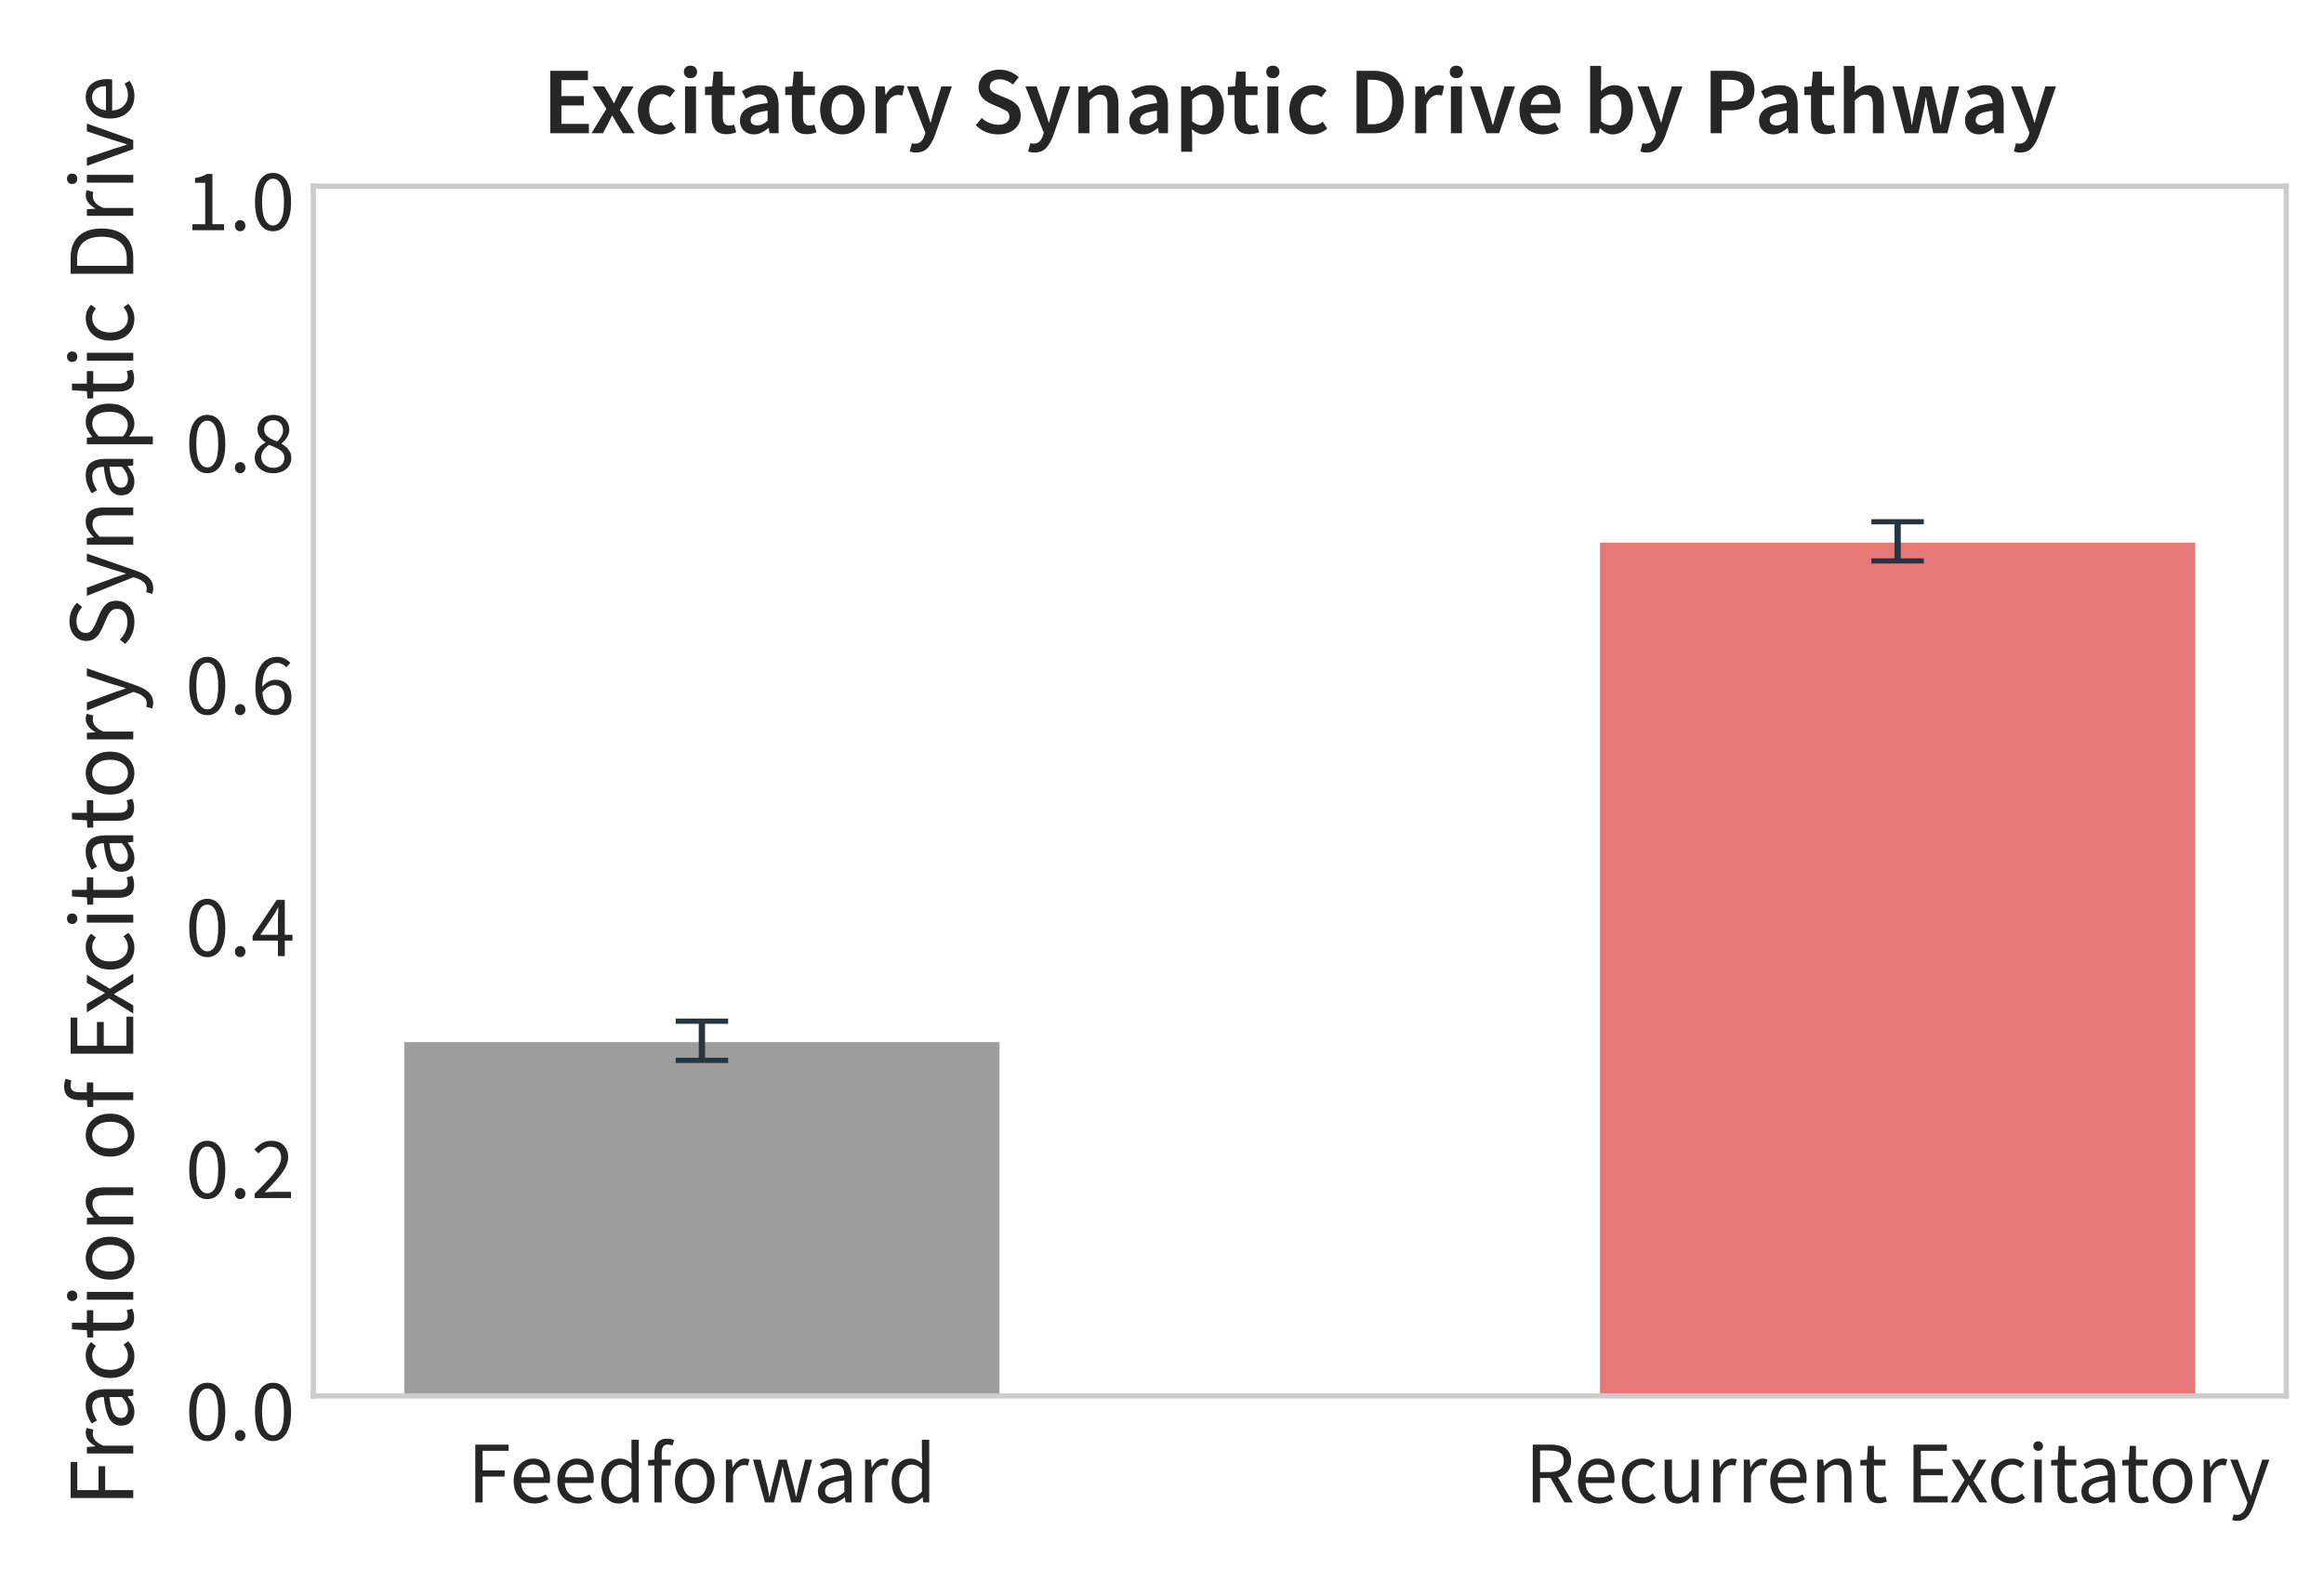
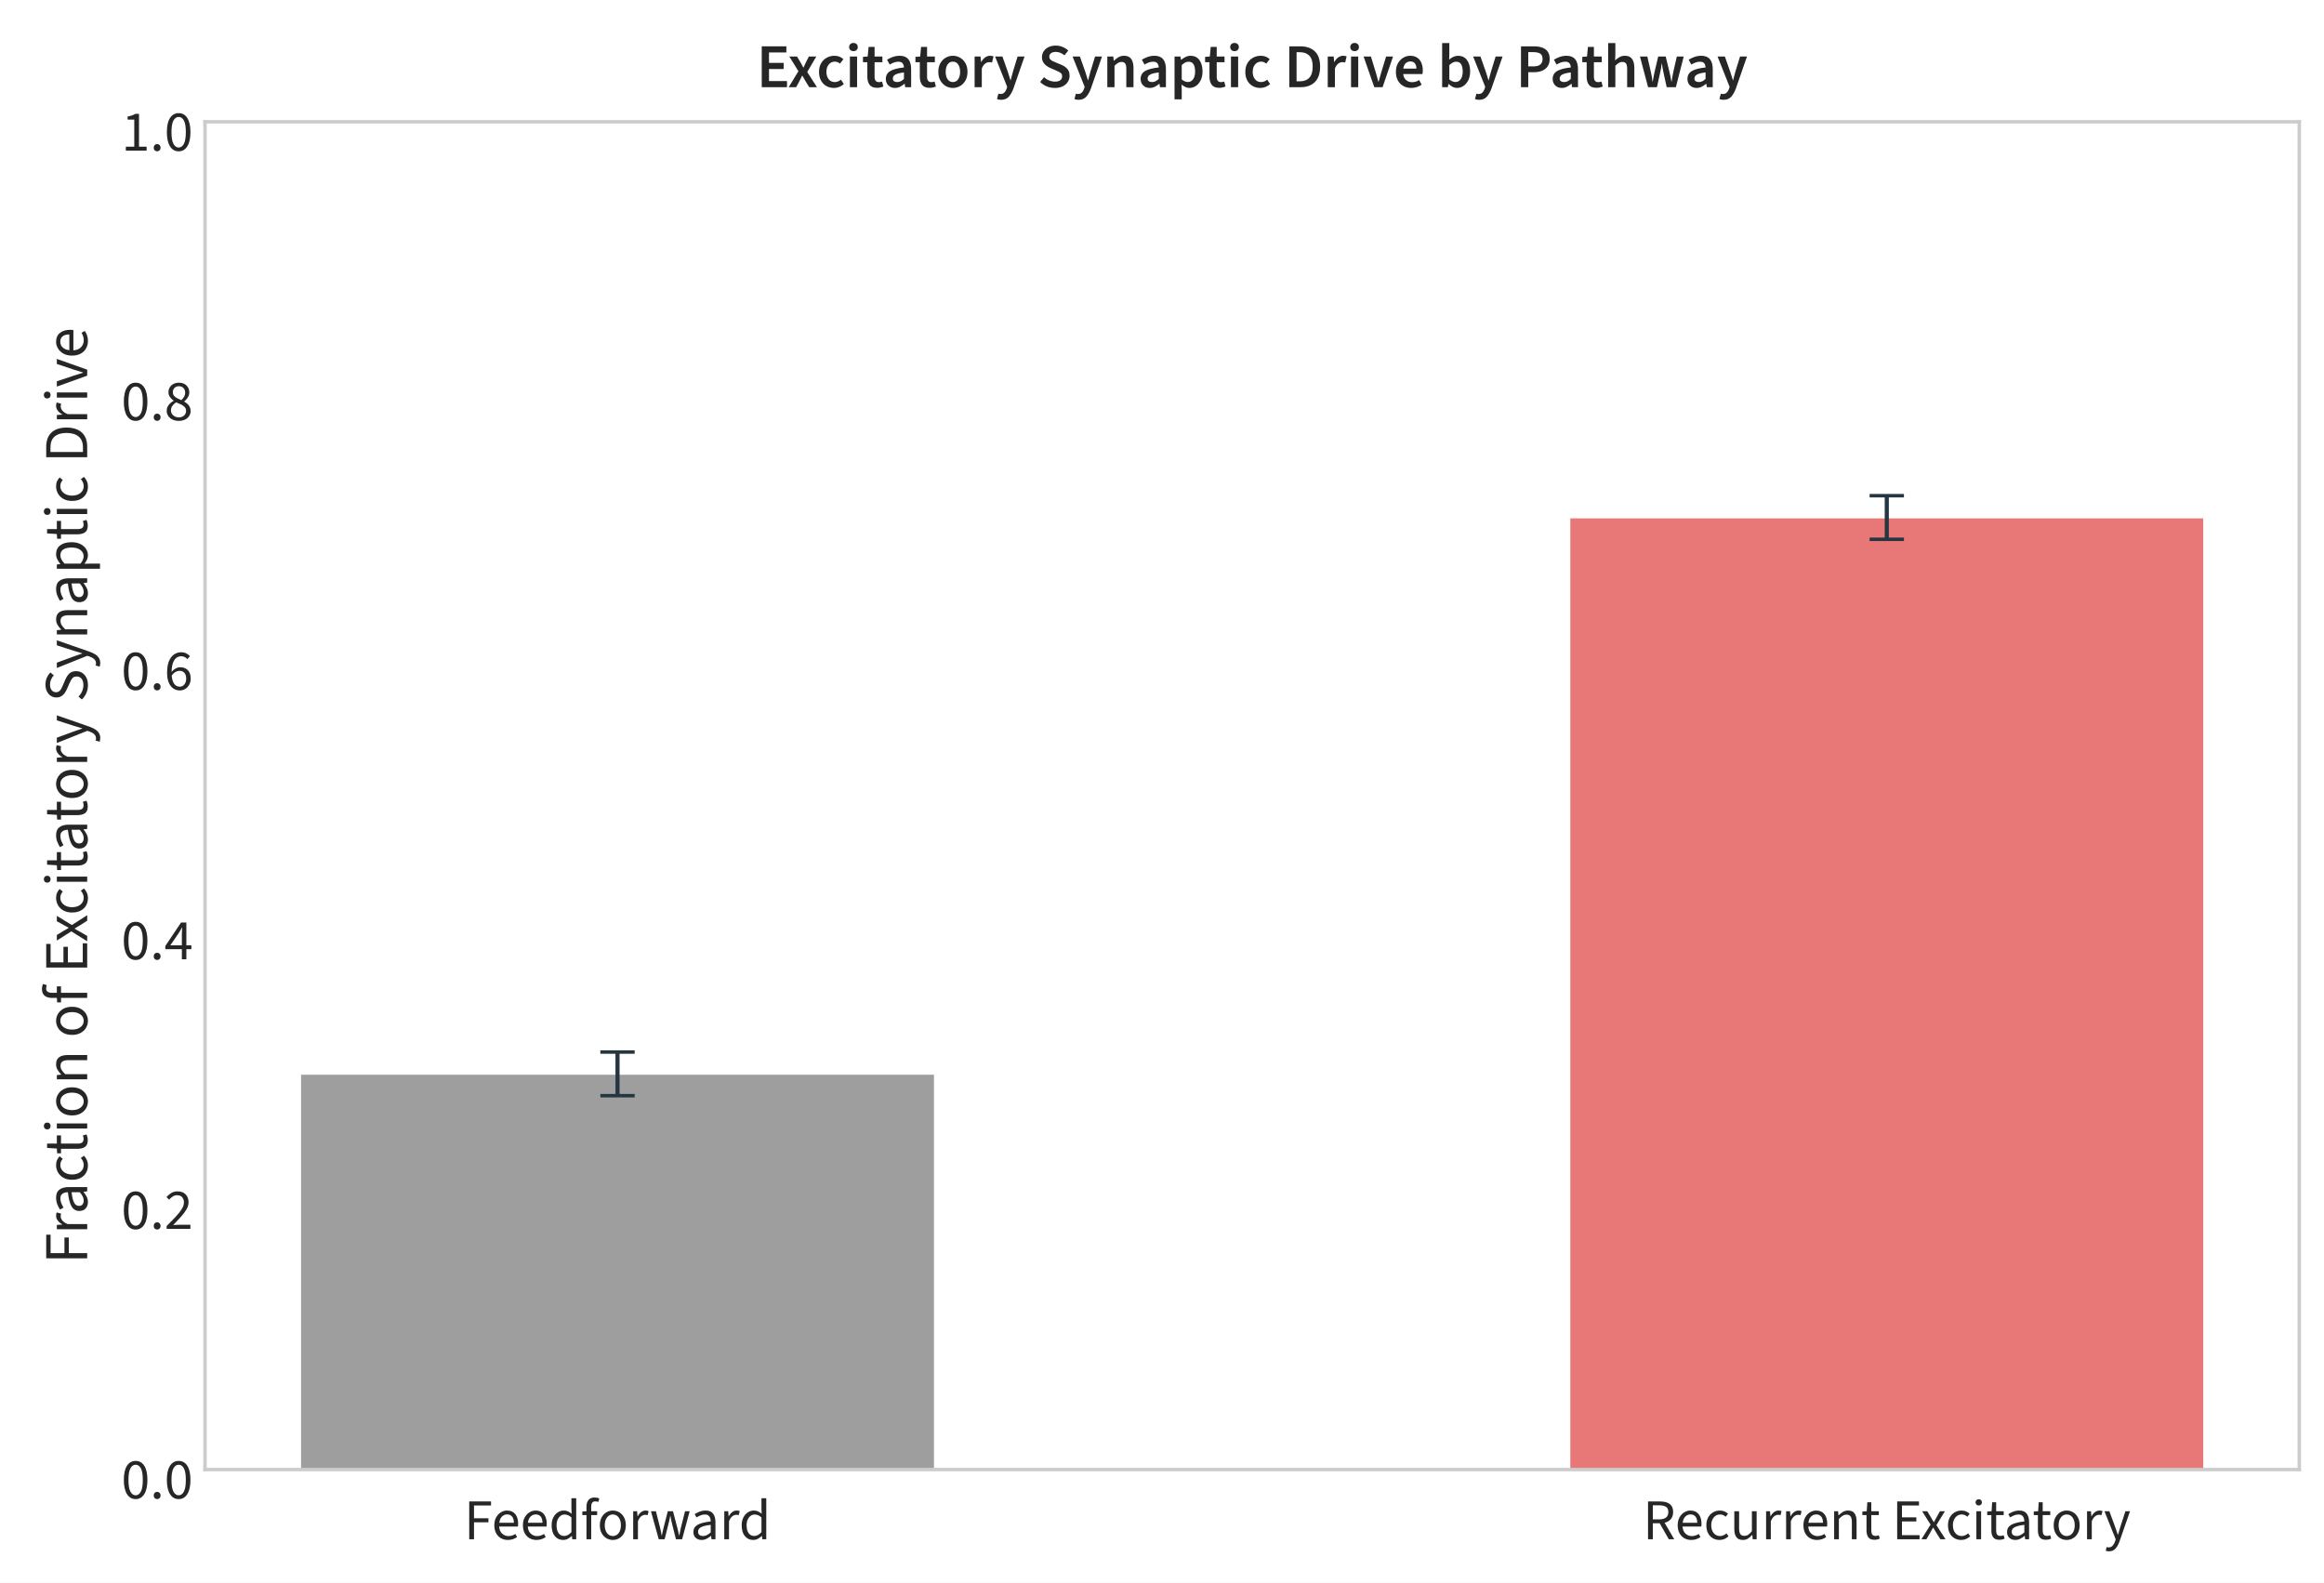
- <svg xmlns="http://www.w3.org/2000/svg" xmlns:xlink="http://www.w3.org/1999/xlink" width="442.973pt" height="299.088pt" viewBox="0 0 442.973 299.088" version="1.1">
+ <svg xmlns="http://www.w3.org/2000/svg" xmlns:xlink="http://www.w3.org/1999/xlink" width="676.972pt" height="461.088pt" viewBox="0 0 676.972 461.088" version="1.1">
  <defs>
    <style type="text/css">*{stroke-linejoin: round; stroke-linecap: butt}</style>
  </defs>
  <g id="figure_1">
    <g id="patch_1">
-       <path d="M 0 299.088  L 442.973 299.088  L 442.973 0  L 0 0  z " style="fill: #ffffff" />
+       <path d="M 0 461.088  L 676.972 461.088  L 676.972 0  L 0 0  z " style="fill: #ffffff" />
    </g>
    <g id="axes_1">
      <g id="patch_2">
-         <path d="M 59.718 266.111  L 435.772 266.111  L 435.772 35.48  L 59.718 35.48  z " style="fill: #ffffff" />
+         <path d="M 59.718 428.111  L 669.773 428.111  L 669.773 35.48  L 59.718 35.48  z " style="fill: #ffffff" />
      </g>
      <g id="matplotlib.axis_1">
        <g id="xtick_1">
          <g id="line2d_1" />
          <g id="text_1">
-             <g style="fill: #262626" transform="translate(89.08272 286.4112) scale(0.168 -0.168)">
+             <g style="fill: #262626" transform="translate(135.1736 448.4112) scale(0.168 -0.168)">
              <defs>
                <path id="SourceSans3-Regular-7" d="M 576 0  L 576 4198  L 2995 4198  L 2995 3750  L 1107 3750  L 1107 2330  L 2707 2330  L 2707 1882  L 1107 1882  L 1107 0  L 576 0  z " transform="scale(0.015625)" />
                <path id="SourceSans3-Regular-20" d="M 1702 2758  Q 1510 2758 1328 2665  Q 1146 2573 1014 2368  Q 883 2163 838 1830  L 2458 1830  Q 2458 2285 2259 2521  Q 2061 2758 1702 2758  z M 1786 -77  Q 1370 -77 1027 115  Q 685 307 486 675  Q 288 1043 288 1555  Q 288 2061 489 2425  Q 691 2790 1014 2988  Q 1338 3187 1696 3187  Q 2298 3187 2614 2790  Q 2931 2394 2931 1728  Q 2931 1645 2924 1568  Q 2918 1491 2906 1414  L 826 1414  Q 864 890 1161 621  Q 1459 352 1850 352  Q 2074 352 2269 416  Q 2464 480 2624 589  L 2816 243  Q 2611 102 2358 12  Q 2106 -77 1786 -77  z " transform="scale(0.015625)" />
                <path id="SourceSans3-Regular-1f" d="M 1587 -77  Q 1005 -77 653 348  Q 301 774 301 1549  Q 301 2054 489 2422  Q 678 2790 988 2988  Q 1299 3187 1651 3187  Q 1920 3187 2118 3091  Q 2317 2995 2522 2829  L 2496 3360  L 2496 4557  L 3027 4557  L 3027 0  L 2592 0  L 2547 365  L 2528 365  Q 2349 186 2105 54  Q 1862 -77 1587 -77  z M 1702 365  Q 2112 365 2496 794  L 2496 2419  Q 2298 2598 2115 2672  Q 1933 2746 1741 2746  Q 1491 2746 1289 2595  Q 1088 2445 966 2179  Q 845 1914 845 1555  Q 845 998 1069 681  Q 1293 365 1702 365  z " transform="scale(0.015625)" />
                <path id="SourceSans3-Regular-21" d="M 614 0  L 614 2682  L 154 2682  L 154 3078  L 614 3110  L 614 3603  Q 614 4077 835 4355  Q 1056 4634 1523 4634  Q 1670 4634 1804 4605  Q 1939 4576 2042 4531  L 1926 4147  Q 1734 4205 1574 4205  Q 1139 4205 1139 3603  L 1139 3110  L 1798 3110  L 1798 2682  L 1139 2682  L 1139 0  L 614 0  z " transform="scale(0.015625)" />
                <path id="SourceSans3-Regular-2a" d="M 1734 -77  Q 1357 -77 1027 115  Q 698 307 496 672  Q 294 1037 294 1549  Q 294 2074 496 2438  Q 698 2803 1027 2995  Q 1357 3187 1734 3187  Q 2118 3187 2444 2995  Q 2771 2803 2972 2438  Q 3174 2074 3174 1549  Q 3174 1037 2972 672  Q 2771 307 2444 115  Q 2118 -77 1734 -77  z M 1734 358  Q 2138 358 2384 688  Q 2630 1018 2630 1549  Q 2630 2086 2384 2419  Q 2138 2752 1734 2752  Q 1338 2752 1088 2419  Q 838 2086 838 1549  Q 838 1018 1088 688  Q 1338 358 1734 358  z " transform="scale(0.015625)" />
                <path id="SourceSans3-Regular-2d" d="M 525 0  L 525 3110  L 960 3110  L 1005 2547  L 1024 2547  Q 1178 2842 1408 3014  Q 1638 3187 1907 3187  Q 2093 3187 2240 3123  L 2125 2675  Q 2054 2694 1993 2704  Q 1933 2714 1837 2714  Q 1638 2714 1424 2554  Q 1210 2394 1050 1997  L 1050 0  L 525 0  z " transform="scale(0.015625)" />
                <path id="SourceSans3-Regular-32" d="M 1018 0  L 154 3110  L 704 3110  L 1158 1312  Q 1210 1101 1254 889  Q 1299 678 1338 429  L 1363 429  Q 1414 678 1462 889  Q 1510 1101 1562 1312  L 2022 3110  L 2598 3110  L 3066 1312  Q 3123 1101 3174 889  Q 3226 678 3270 429  L 3296 429  Q 3347 678 3392 889  Q 3437 1101 3482 1312  L 3936 3110  L 4448 3110  L 3610 0  L 2925 0  L 2509 1664  Q 2451 1882 2406 2096  Q 2362 2310 2310 2586  L 2285 2586  Q 2240 2310 2192 2092  Q 2144 1875 2086 1664  L 1670 0  L 1018 0  z " transform="scale(0.015625)" />
                <path id="SourceSans3-Regular-1c" d="M 1242 -77  Q 851 -77 588 153  Q 326 384 326 806  Q 326 1331 787 1600  Q 1248 1869 2246 1978  Q 2246 2176 2188 2349  Q 2131 2522 1993 2634  Q 1856 2746 1600 2746  Q 1331 2746 1094 2643  Q 858 2541 672 2426  L 467 2784  Q 685 2931 1001 3059  Q 1318 3187 1690 3187  Q 2259 3187 2515 2838  Q 2771 2490 2771 1907  L 2771 0  L 2336 0  L 2291 371  L 2272 371  Q 2042 186 1789 54  Q 1536 -77 1242 -77  z M 1389 358  Q 1613 358 1817 460  Q 2022 563 2246 762  L 2246 1600  Q 1722 1542 1414 1440  Q 1107 1338 976 1190  Q 845 1043 845 838  Q 845 582 1005 470  Q 1165 358 1389 358  z " transform="scale(0.015625)" />
              </defs>
              <use xlink:href="#SourceSans3-Regular-7" />
              <use xlink:href="#SourceSans3-Regular-20" transform="translate(48 0)" />
              <use xlink:href="#SourceSans3-Regular-20" transform="translate(97.59375 0)" />
              <use xlink:href="#SourceSans3-Regular-1f" transform="translate(147.1875 0)" />
              <use xlink:href="#SourceSans3-Regular-21" transform="translate(202.6875 0)" />
              <use xlink:href="#SourceSans3-Regular-2a" transform="translate(230.8906 0)" />
              <use xlink:href="#SourceSans3-Regular-2d" transform="translate(285.0938 0)" />
              <use xlink:href="#SourceSans3-Regular-32" transform="translate(321.7031 0)" />
              <use xlink:href="#SourceSans3-Regular-1c" transform="translate(392.6094 0)" />
              <use xlink:href="#SourceSans3-Regular-2d" transform="translate(443.0156 0)" />
              <use xlink:href="#SourceSans3-Regular-1f" transform="translate(476.7188 0)" />
            </g>
          </g>
        </g>
        <g id="xtick_2">
          <g id="line2d_2" />
          <g id="text_2">
-             <g style="fill: #262626" transform="translate(290.6463 286.4112) scale(0.168 -0.168)">
+             <g style="fill: #262626" transform="translate(478.5554 448.4112) scale(0.168 -0.168)">
              <defs>
                <path id="SourceSans3-Regular-13" d="M 576 0  L 576 4198  L 1888 4198  Q 2317 4198 2649 4086  Q 2982 3974 3171 3715  Q 3360 3456 3360 3021  Q 3360 2534 3104 2236  Q 2848 1939 2413 1830  L 3482 0  L 2880 0  L 1869 1773  L 1107 1773  L 1107 0  L 576 0  z M 1107 2208  L 1811 2208  Q 2304 2208 2566 2409  Q 2829 2611 2829 3021  Q 2829 3437 2566 3603  Q 2304 3770 1811 3770  L 1107 3770  L 1107 2208  z " transform="scale(0.015625)" />
                <path id="SourceSans3-Regular-1e" d="M 1760 -77  Q 1344 -77 1011 115  Q 678 307 486 672  Q 294 1037 294 1549  Q 294 2074 502 2438  Q 710 2803 1052 2995  Q 1395 3187 1792 3187  Q 2099 3187 2320 3084  Q 2541 2982 2701 2822  L 2438 2502  Q 2317 2611 2166 2681  Q 2016 2752 1811 2752  Q 1536 2752 1315 2601  Q 1094 2451 966 2179  Q 838 1907 838 1549  Q 838 1018 1107 688  Q 1376 358 1805 358  Q 2016 358 2201 441  Q 2387 525 2528 653  L 2758 333  Q 2566 147 2313 35  Q 2061 -77 1760 -77  z " transform="scale(0.015625)" />
                <path id="SourceSans3-Regular-30" d="M 1434 -77  Q 941 -77 710 233  Q 480 544 480 1139  L 480 3110  L 1011 3110  L 1011 1210  Q 1011 774 1148 576  Q 1286 378 1594 378  Q 1837 378 2025 502  Q 2214 627 2432 902  L 2432 3110  L 2957 3110  L 2957 0  L 2522 0  L 2477 486  L 2458 486  Q 2240 230 1997 76  Q 1754 -77 1434 -77  z " transform="scale(0.015625)" />
                <path id="SourceSans3-Regular-29" d="M 525 0  L 525 3110  L 960 3110  L 1005 2662  L 1024 2662  Q 1248 2886 1497 3036  Q 1747 3187 2067 3187  Q 2560 3187 2787 2876  Q 3014 2566 3014 1971  L 3014 0  L 2490 0  L 2490 1901  Q 2490 2336 2349 2534  Q 2208 2733 1901 2733  Q 1664 2733 1475 2611  Q 1286 2490 1050 2253  L 1050 0  L 525 0  z " transform="scale(0.015625)" />
                <path id="SourceSans3-Regular-2f" d="M 1504 -58  Q 1005 -58 809 227  Q 614 512 614 979  L 614 2682  L 154 2682  L 154 3078  L 640 3110  L 704 4109  L 1146 4109  L 1146 3110  L 1984 3110  L 1984 2682  L 1146 2682  L 1146 966  Q 1146 685 1251 528  Q 1357 371 1626 371  Q 1709 371 1798 387  Q 1888 403 1978 448  L 2086 77  Q 1965 13 1814 -22  Q 1664 -58 1504 -58  z " transform="scale(0.015625)" />
                <path id="SourceSans3-Regular-1" transform="scale(0.015625)" />
                <path id="SourceSans3-Regular-6" d="M 576 0  L 576 4198  L 2995 4198  L 2995 3750  L 1107 3750  L 1107 2432  L 2701 2432  L 2701 1978  L 1107 1978  L 1107 454  L 3059 454  L 3059 0  L 576 0  z " transform="scale(0.015625)" />
                <path id="SourceSans3-Regular-33" d="M 90 0  L 1107 1626  L 166 3110  L 736 3110  L 1152 2426  Q 1222 2304 1299 2169  Q 1376 2035 1459 1907  L 1485 1907  Q 1555 2035 1625 2169  Q 1696 2304 1766 2426  L 2144 3110  L 2694 3110  L 1754 1568  L 2765 0  L 2195 0  L 1741 723  Q 1658 864 1574 1005  Q 1491 1146 1402 1280  L 1376 1280  Q 1293 1146 1216 1008  Q 1139 870 1062 723  L 640 0  L 90 0  z " transform="scale(0.015625)" />
                <path id="SourceSans3-Regular-24" d="M 525 0  L 525 3110  L 1050 3110  L 1050 0  L 525 0  z M 787 3750  Q 633 3750 534 3843  Q 435 3936 435 4096  Q 435 4250 534 4346  Q 633 4442 787 4442  Q 941 4442 1040 4346  Q 1139 4250 1139 4096  Q 1139 3936 1040 3843  Q 941 3750 787 3750  z " transform="scale(0.015625)" />
                <path id="SourceSans3-Regular-34" d="M 576 -1338  Q 474 -1338 381 -1318  Q 288 -1299 211 -1274  L 326 -864  Q 442 -902 550 -902  Q 813 -902 985 -713  Q 1158 -525 1254 -237  L 1325 -6  L 77 3110  L 621 3110  L 1254 1389  Q 1325 1190 1405 960  Q 1485 730 1555 512  L 1581 512  Q 1651 723 1715 953  Q 1779 1184 1843 1389  L 2400 3110  L 2912 3110  L 1741 -256  Q 1632 -563 1481 -806  Q 1331 -1050 1110 -1194  Q 890 -1338 576 -1338  z " transform="scale(0.015625)" />
              </defs>
              <use xlink:href="#SourceSans3-Regular-13" />
              <use xlink:href="#SourceSans3-Regular-20" transform="translate(55.90625 0)" />
              <use xlink:href="#SourceSans3-Regular-1e" transform="translate(105.5 0)" />
              <use xlink:href="#SourceSans3-Regular-30" transform="translate(151.0938 0)" />
              <use xlink:href="#SourceSans3-Regular-2d" transform="translate(205.5 0)" />
              <use xlink:href="#SourceSans3-Regular-2d" transform="translate(240.2031 0)" />
              <use xlink:href="#SourceSans3-Regular-20" transform="translate(273.9062 0)" />
              <use xlink:href="#SourceSans3-Regular-29" transform="translate(323.5 0)" />
              <use xlink:href="#SourceSans3-Regular-2f" transform="translate(378.2031 0)" />
              <use xlink:href="#SourceSans3-Regular-1" transform="translate(412 0)" />
              <use xlink:href="#SourceSans3-Regular-6" transform="translate(432 0)" />
              <use xlink:href="#SourceSans3-Regular-33" transform="translate(481.6094 0)" />
              <use xlink:href="#SourceSans3-Regular-1e" transform="translate(524.5 0)" />
              <use xlink:href="#SourceSans3-Regular-24" transform="translate(570.0938 0)" />
              <use xlink:href="#SourceSans3-Regular-2f" transform="translate(594.6875 0)" />
              <use xlink:href="#SourceSans3-Regular-1c" transform="translate(626.3906 0)" />
              <use xlink:href="#SourceSans3-Regular-2f" transform="translate(675.3906 0)" />
              <use xlink:href="#SourceSans3-Regular-2a" transform="translate(707.7812 0)" />
              <use xlink:href="#SourceSans3-Regular-2d" transform="translate(761.9844 0)" />
              <use xlink:href="#SourceSans3-Regular-34" transform="translate(799.1875 0)" />
            </g>
          </g>
        </g>
      </g>
      <g id="matplotlib.axis_2">
        <g id="ytick_1">
          <g id="line2d_3" />
          <g id="text_3">
-             <g style="fill: #262626" transform="translate(35.3332 274.5112) scale(0.168 -0.168)">
+             <g style="fill: #262626" transform="translate(35.3332 436.5112) scale(0.168 -0.168)">
              <defs>
                <path id="SourceSans3-Regular-535" d="M 1594 -77  Q 979 -77 630 476  Q 282 1030 282 2054  Q 282 3085 630 3622  Q 979 4160 1594 4160  Q 2202 4160 2550 3622  Q 2899 3085 2899 2054  Q 2899 1030 2550 476  Q 2202 -77 1594 -77  z M 1594 346  Q 1952 346 2169 752  Q 2387 1158 2387 2054  Q 2387 2950 2169 3344  Q 1952 3738 1594 3738  Q 1235 3738 1014 3344  Q 794 2950 794 2054  Q 794 1158 1014 752  Q 1235 346 1594 346  z " transform="scale(0.015625)" />
                <path id="SourceSans3-Regular-56b" d="M 800 -77  Q 640 -77 528 35  Q 416 147 416 320  Q 416 506 528 618  Q 640 730 800 730  Q 954 730 1066 618  Q 1178 506 1178 320  Q 1178 147 1066 35  Q 954 -77 800 -77  z " transform="scale(0.015625)" />
              </defs>
              <use xlink:href="#SourceSans3-Regular-535" />
              <use xlink:href="#SourceSans3-Regular-56b" transform="translate(49.70312 0)" />
              <use xlink:href="#SourceSans3-Regular-535" transform="translate(74.60938 0)" />
            </g>
          </g>
        </g>
        <g id="ytick_2">
          <g id="line2d_4" />
          <g id="text_4">
-             <g style="fill: #262626" transform="translate(35.3332 228.385) scale(0.168 -0.168)">
+             <g style="fill: #262626" transform="translate(35.3332 357.985) scale(0.168 -0.168)">
              <defs>
                <path id="SourceSans3-Regular-537" d="M 256 0  L 256 320  Q 870 922 1299 1386  Q 1728 1850 1952 2227  Q 2176 2605 2176 2931  Q 2176 3283 1984 3507  Q 1792 3731 1402 3731  Q 1146 3731 928 3587  Q 710 3443 531 3238  L 237 3526  Q 493 3814 784 3987  Q 1075 4160 1466 4160  Q 2035 4160 2361 3830  Q 2688 3501 2688 2963  Q 2688 2566 2467 2176  Q 2246 1786 1862 1357  Q 1478 928 979 416  Q 1146 429 1325 441  Q 1504 454 1664 454  L 2893 454  L 2893 0  L 256 0  z " transform="scale(0.015625)" />
              </defs>
              <use xlink:href="#SourceSans3-Regular-535" />
              <use xlink:href="#SourceSans3-Regular-56b" transform="translate(49.70312 0)" />
              <use xlink:href="#SourceSans3-Regular-537" transform="translate(74.60938 0)" />
            </g>
          </g>
        </g>
        <g id="ytick_3">
          <g id="line2d_5" />
          <g id="text_5">
-             <g style="fill: #262626" transform="translate(35.3332 182.2587) scale(0.168 -0.168)">
+             <g style="fill: #262626" transform="translate(35.3332 279.4587) scale(0.168 -0.168)">
              <defs>
                <path id="SourceSans3-Regular-539" d="M 666 1549  L 1946 1549  L 1946 2733  Q 1946 2899 1958 3129  Q 1971 3360 1978 3520  L 1952 3520  Q 1875 3373 1792 3232  Q 1709 3091 1619 2944  L 666 1549  z M 1946 0  L 1946 1126  L 109 1126  L 109 1472  L 1856 4083  L 2445 4083  L 2445 1549  L 3002 1549  L 3002 1126  L 2445 1126  L 2445 0  L 1946 0  z " transform="scale(0.015625)" />
              </defs>
              <use xlink:href="#SourceSans3-Regular-535" />
              <use xlink:href="#SourceSans3-Regular-56b" transform="translate(49.70312 0)" />
              <use xlink:href="#SourceSans3-Regular-539" transform="translate(74.60938 0)" />
            </g>
          </g>
        </g>
        <g id="ytick_4">
          <g id="line2d_6" />
          <g id="text_6">
-             <g style="fill: #262626" transform="translate(35.3332 136.1325) scale(0.168 -0.168)">
+             <g style="fill: #262626" transform="translate(35.3332 200.9325) scale(0.168 -0.168)">
              <defs>
                <path id="SourceSans3-Regular-53b" d="M 1670 2099  Q 1472 2099 1241 1971  Q 1011 1843 819 1562  Q 870 966 1097 652  Q 1325 339 1715 339  Q 2016 339 2221 585  Q 2426 832 2426 1235  Q 2426 1632 2237 1865  Q 2048 2099 1670 2099  z M 1715 -77  Q 1318 -77 998 140  Q 678 358 492 796  Q 307 1235 307 1888  Q 307 2707 528 3206  Q 749 3706 1104 3933  Q 1459 4160 1862 4160  Q 2195 4160 2435 4035  Q 2675 3910 2848 3725  L 2554 3398  Q 2432 3546 2253 3632  Q 2074 3718 1882 3718  Q 1594 3718 1357 3555  Q 1120 3392 969 3011  Q 819 2630 806 1984  Q 998 2221 1254 2358  Q 1510 2496 1760 2496  Q 2291 2496 2608 2179  Q 2925 1862 2925 1235  Q 2925 845 2758 550  Q 2592 256 2320 89  Q 2048 -77 1715 -77  z " transform="scale(0.015625)" />
              </defs>
              <use xlink:href="#SourceSans3-Regular-535" />
              <use xlink:href="#SourceSans3-Regular-56b" transform="translate(49.70312 0)" />
              <use xlink:href="#SourceSans3-Regular-53b" transform="translate(74.60938 0)" />
            </g>
          </g>
        </g>
        <g id="ytick_5">
          <g id="line2d_7" />
          <g id="text_7">
-             <g style="fill: #262626" transform="translate(35.3332 90.00624) scale(0.168 -0.168)">
+             <g style="fill: #262626" transform="translate(35.3332 122.4062) scale(0.168 -0.168)">
              <defs>
                <path id="SourceSans3-Regular-53d" d="M 1600 -77  Q 1216 -77 915 67  Q 614 211 438 467  Q 262 723 262 1043  Q 262 1312 374 1520  Q 486 1728 662 1885  Q 838 2042 1030 2144  L 1030 2170  Q 806 2330 633 2560  Q 461 2790 461 3110  Q 461 3424 614 3661  Q 768 3898 1030 4029  Q 1293 4160 1619 4160  Q 2150 4160 2460 3853  Q 2771 3546 2771 3072  Q 2771 2861 2681 2672  Q 2592 2483 2464 2332  Q 2336 2182 2208 2086  L 2208 2061  Q 2394 1958 2554 1817  Q 2714 1677 2816 1481  Q 2918 1286 2918 1011  Q 2918 710 2755 460  Q 2592 211 2294 67  Q 1997 -77 1600 -77  z M 1888 2227  Q 2093 2413 2205 2617  Q 2317 2822 2317 3046  Q 2317 3347 2131 3558  Q 1946 3770 1606 3770  Q 1325 3770 1136 3590  Q 947 3411 947 3110  Q 947 2867 1078 2707  Q 1210 2547 1427 2435  Q 1645 2323 1888 2227  z M 1613 314  Q 1971 314 2192 515  Q 2413 717 2413 1030  Q 2413 1293 2259 1459  Q 2106 1626 1853 1747  Q 1600 1869 1306 1984  Q 1062 1824 899 1600  Q 736 1376 736 1094  Q 736 755 989 534  Q 1242 314 1613 314  z " transform="scale(0.015625)" />
              </defs>
              <use xlink:href="#SourceSans3-Regular-535" />
              <use xlink:href="#SourceSans3-Regular-56b" transform="translate(49.70312 0)" />
              <use xlink:href="#SourceSans3-Regular-53d" transform="translate(74.60938 0)" />
            </g>
          </g>
        </g>
        <g id="ytick_6">
          <g id="line2d_8" />
          <g id="text_8">
            <g style="fill: #262626" transform="translate(35.3332 43.88) scale(0.168 -0.168)">
              <defs>
                <path id="SourceSans3-Regular-536" d="M 506 0  L 506 435  L 1440 435  L 1440 3443  L 698 3443  L 698 3782  Q 979 3834 1187 3907  Q 1395 3981 1562 4083  L 1965 4083  L 1965 435  L 2810 435  L 2810 0  L 506 0  z " transform="scale(0.015625)" />
              </defs>
              <use xlink:href="#SourceSans3-Regular-536" />
              <use xlink:href="#SourceSans3-Regular-56b" transform="translate(49.70312 0)" />
              <use xlink:href="#SourceSans3-Regular-535" transform="translate(74.60938 0)" />
            </g>
          </g>
        </g>
        <g id="text_9">
-           <g style="fill: #262626" transform="translate(25.4 287.2032) rotate(-90) scale(0.182 -0.182)">
+           <g style="fill: #262626" transform="translate(25.4 368.2032) rotate(-90) scale(0.182 -0.182)">
            <defs>
              <path id="SourceSans3-Regular-14" d="M 1741 -77  Q 1293 -77 918 89  Q 544 256 269 550  L 570 896  Q 794 659 1104 524  Q 1414 390 1747 390  Q 2163 390 2393 579  Q 2624 768 2624 1075  Q 2624 1293 2531 1421  Q 2438 1549 2281 1638  Q 2125 1728 1926 1818  L 1325 2080  Q 1126 2170 928 2304  Q 730 2438 602 2649  Q 474 2861 474 3162  Q 474 3482 643 3734  Q 813 3987 1110 4131  Q 1408 4275 1792 4275  Q 2176 4275 2496 4134  Q 2816 3994 3034 3770  L 2746 3424  Q 2547 3597 2310 3702  Q 2074 3808 1792 3808  Q 1440 3808 1225 3641  Q 1011 3475 1011 3194  Q 1011 2995 1116 2864  Q 1222 2733 1382 2649  Q 1542 2566 1709 2496  L 2304 2240  Q 2682 2080 2925 1833  Q 3168 1587 3168 1120  Q 3168 787 2995 515  Q 2822 243 2505 83  Q 2189 -77 1741 -77  z " transform="scale(0.015625)" />
              <path id="SourceSans3-Regular-2b" d="M 525 -1312  L 525 3110  L 960 3110  L 1005 2752  L 1024 2752  Q 1235 2931 1488 3059  Q 1741 3187 2016 3187  Q 2618 3187 2931 2755  Q 3245 2323 3245 1600  Q 3245 1075 3056 697  Q 2867 320 2563 121  Q 2259 -77 1901 -77  Q 1683 -77 1468 19  Q 1254 115 1037 282  L 1050 -262  L 1050 -1312  L 525 -1312  z M 1811 365  Q 2195 365 2448 694  Q 2701 1024 2701 1600  Q 2701 2112 2512 2429  Q 2323 2746 1882 2746  Q 1683 2746 1481 2637  Q 1280 2528 1050 2323  L 1050 691  Q 1261 512 1459 438  Q 1658 365 1811 365  z " transform="scale(0.015625)" />
              <path id="SourceSans3-Regular-5" d="M 576 0  L 576 4198  L 1626 4198  Q 2598 4198 3104 3657  Q 3610 3117 3610 2118  Q 3610 1114 3107 557  Q 2605 0 1651 0  L 576 0  z M 1107 435  L 1587 435  Q 2323 435 2691 880  Q 3059 1325 3059 2118  Q 3059 2912 2691 3337  Q 2323 3763 1587 3763  L 1107 3763  L 1107 435  z " transform="scale(0.015625)" />
              <path id="SourceSans3-Regular-31" d="M 1197 0  L 77 3110  L 621 3110  L 1210 1344  Q 1280 1114 1353 883  Q 1427 653 1498 429  L 1523 429  Q 1594 653 1667 883  Q 1741 1114 1805 1344  L 2394 3110  L 2912 3110  L 1811 0  L 1197 0  z " transform="scale(0.015625)" />
            </defs>
            <use xlink:href="#SourceSans3-Regular-7" />
            <use xlink:href="#SourceSans3-Regular-2d" transform="translate(47.40625 0)" />
            <use xlink:href="#SourceSans3-Regular-1c" transform="translate(79.70312 0)" />
            <use xlink:href="#SourceSans3-Regular-1e" transform="translate(130.1094 0)" />
            <use xlink:href="#SourceSans3-Regular-2f" transform="translate(174.7031 0)" />
            <use xlink:href="#SourceSans3-Regular-24" transform="translate(208.5 0)" />
            <use xlink:href="#SourceSans3-Regular-2a" transform="translate(233.0938 0)" />
            <use xlink:href="#SourceSans3-Regular-29" transform="translate(287.2969 0)" />
            <use xlink:href="#SourceSans3-Regular-1" transform="translate(342 0)" />
            <use xlink:href="#SourceSans3-Regular-2a" transform="translate(362 0)" />
            <use xlink:href="#SourceSans3-Regular-21" transform="translate(416.2031 0)" />
            <use xlink:href="#SourceSans3-Regular-1" transform="translate(445.4062 0)" />
            <use xlink:href="#SourceSans3-Regular-6" transform="translate(465.4062 0)" />
            <use xlink:href="#SourceSans3-Regular-33" transform="translate(515.0156 0)" />
            <use xlink:href="#SourceSans3-Regular-1e" transform="translate(557.9062 0)" />
            <use xlink:href="#SourceSans3-Regular-24" transform="translate(603.5 0)" />
            <use xlink:href="#SourceSans3-Regular-2f" transform="translate(628.0938 0)" />
            <use xlink:href="#SourceSans3-Regular-1c" transform="translate(659.7969 0)" />
            <use xlink:href="#SourceSans3-Regular-2f" transform="translate(708.7969 0)" />
            <use xlink:href="#SourceSans3-Regular-2a" transform="translate(741.1875 0)" />
            <use xlink:href="#SourceSans3-Regular-2d" transform="translate(795.3906 0)" />
            <use xlink:href="#SourceSans3-Regular-34" transform="translate(832.5938 0)" />
            <use xlink:href="#SourceSans3-Regular-1" transform="translate(879.2969 0)" />
            <use xlink:href="#SourceSans3-Regular-14" transform="translate(899.2969 0)" />
            <use xlink:href="#SourceSans3-Regular-34" transform="translate(952.7031 0)" />
            <use xlink:href="#SourceSans3-Regular-29" transform="translate(999.4062 0)" />
            <use xlink:href="#SourceSans3-Regular-1c" transform="translate(1054.109 0)" />
            <use xlink:href="#SourceSans3-Regular-2b" transform="translate(1104.516 0)" />
            <use xlink:href="#SourceSans3-Regular-2f" transform="translate(1158.312 0)" />
            <use xlink:href="#SourceSans3-Regular-24" transform="translate(1192.109 0)" />
            <use xlink:href="#SourceSans3-Regular-1e" transform="translate(1216.703 0)" />
            <use xlink:href="#SourceSans3-Regular-1" transform="translate(1262.297 0)" />
            <use xlink:href="#SourceSans3-Regular-5" transform="translate(1282.297 0)" />
            <use xlink:href="#SourceSans3-Regular-2d" transform="translate(1343.797 0)" />
            <use xlink:href="#SourceSans3-Regular-24" transform="translate(1378.5 0)" />
            <use xlink:href="#SourceSans3-Regular-31" transform="translate(1403.094 0)" />
            <use xlink:href="#SourceSans3-Regular-20" transform="translate(1449.391 0)" />
          </g>
        </g>
      </g>
      <g id="patch_3">
-         <path d="M 76.811 266.111  L 190.767 266.111  L 190.767 198.398  L 76.811 198.398  z " clip-path="url(#p12747c71e2)" style="fill: #9e9e9e; stroke: #ffffff; stroke-width: 0.5; stroke-linejoin: miter" />
+         <path d="M 87.447 428.111  L 272.313 428.111  L 272.313 312.834  L 87.447 312.834  z " clip-path="url(#p96f87ed148)" style="fill: #9e9e9e; stroke: #ffffff; stroke-width: 0.5; stroke-linejoin: miter" />
      </g>
      <g id="patch_4">
-         <path d="M 304.723 266.111  L 418.679 266.111  L 418.679 103.194  L 304.723 103.194  z " clip-path="url(#p12747c71e2)" style="fill: #e87878; stroke: #ffffff; stroke-width: 0.5; stroke-linejoin: miter" />
+         <path d="M 457.178 428.111  L 642.043 428.111  L 642.043 150.757  L 457.178 150.757  z " clip-path="url(#p96f87ed148)" style="fill: #e87878; stroke: #ffffff; stroke-width: 0.5; stroke-linejoin: miter" />
      </g>
      <g id="LineCollection_1">
-         <path d="M 133.789 202.13  L 133.789 194.665  " clip-path="url(#p12747c71e2)" style="fill: none; stroke: #263640; stroke-width: 1.2" />
-         <path d="M 361.701 106.926  L 361.701 99.461  " clip-path="url(#p12747c71e2)" style="fill: none; stroke: #263640; stroke-width: 1.2" />
+         <path d="M 179.88 319.189  L 179.88 306.48  " clip-path="url(#p96f87ed148)" style="fill: none; stroke: #263640; stroke-width: 1.2" />
+         <path d="M 549.61 157.112  L 549.61 144.402  " clip-path="url(#p96f87ed148)" style="fill: none; stroke: #263640; stroke-width: 1.2" />
      </g>
      <g id="line2d_9">
        <defs>
-           <path id="m4fb73165a5" d="M 5 0  L -5 -0  " style="stroke: #263640" />
+           <path id="ma6f97043a1" d="M 5 0  L -5 -0  " style="stroke: #263640" />
        </defs>
-         <g clip-path="url(#p12747c71e2)">
-           <use xlink:href="#m4fb73165a5" x="133.789" y="202.13" style="fill: #1f77b4; stroke: #263640" />
-           <use xlink:href="#m4fb73165a5" x="361.701" y="106.926" style="fill: #1f77b4; stroke: #263640" />
+         <g clip-path="url(#p96f87ed148)">
+           <use xlink:href="#ma6f97043a1" x="179.88" y="319.189" style="fill: #1f77b4; stroke: #263640" />
+           <use xlink:href="#ma6f97043a1" x="549.61" y="157.112" style="fill: #1f77b4; stroke: #263640" />
        </g>
      </g>
      <g id="line2d_10">
-         <g clip-path="url(#p12747c71e2)">
-           <use xlink:href="#m4fb73165a5" x="133.789" y="194.665" style="fill: #1f77b4; stroke: #263640" />
-           <use xlink:href="#m4fb73165a5" x="361.701" y="99.461" style="fill: #1f77b4; stroke: #263640" />
+         <g clip-path="url(#p96f87ed148)">
+           <use xlink:href="#ma6f97043a1" x="179.88" y="306.48" style="fill: #1f77b4; stroke: #263640" />
+           <use xlink:href="#ma6f97043a1" x="549.61" y="144.402" style="fill: #1f77b4; stroke: #263640" />
        </g>
      </g>
      <g id="patch_5">
-         <path d="M 59.718 266.111  L 59.718 35.48  " style="fill: none; stroke: #cccccc; stroke-linejoin: miter; stroke-linecap: square" />
+         <path d="M 59.718 428.111  L 59.718 35.48  " style="fill: none; stroke: #cccccc; stroke-linejoin: miter; stroke-linecap: square" />
      </g>
      <g id="patch_6">
-         <path d="M 435.772 266.111  L 435.772 35.48  " style="fill: none; stroke: #cccccc; stroke-linejoin: miter; stroke-linecap: square" />
+         <path d="M 669.773 428.111  L 669.773 35.48  " style="fill: none; stroke: #cccccc; stroke-linejoin: miter; stroke-linecap: square" />
      </g>
      <g id="patch_7">
-         <path d="M 59.718 266.111  L 435.772 266.111  " style="fill: none; stroke: #cccccc; stroke-linejoin: miter; stroke-linecap: square" />
+         <path d="M 59.718 428.111  L 669.773 428.111  " style="fill: none; stroke: #cccccc; stroke-linejoin: miter; stroke-linecap: square" />
      </g>
      <g id="patch_8">
-         <path d="M 59.718 35.48  L 435.772 35.48  " style="fill: none; stroke: #cccccc; stroke-linejoin: miter; stroke-linecap: square" />
+         <path d="M 59.718 35.48  L 669.773 35.48  " style="fill: none; stroke: #cccccc; stroke-linejoin: miter; stroke-linecap: square" />
      </g>
      <g id="text_10">
-         <g style="fill: #262626" transform="translate(103.3836 25.4) scale(0.182 -0.182)">
+         <g style="fill: #262626" transform="translate(220.3836 25.4) scale(0.182 -0.182)">
          <defs>
            <path id="SourceSans3-Semibold-6" d="M 531 0  L 531 4186  L 3053 4186  L 3053 3558  L 1274 3558  L 1274 2490  L 2778 2490  L 2778 1862  L 1274 1862  L 1274 627  L 3117 627  L 3117 0  L 531 0  z " transform="scale(0.015625)" />
            <path id="SourceSans3-Semibold-33" d="M 90 0  L 1088 1638  L 154 3142  L 947 3142  L 1299 2547  Q 1370 2419 1443 2281  Q 1517 2144 1587 2016  L 1613 2016  Q 1670 2144 1734 2281  Q 1798 2419 1856 2547  L 2157 3142  L 2918 3142  L 1990 1555  L 2989 0  L 2195 0  L 1811 621  Q 1734 762 1654 902  Q 1574 1043 1491 1178  L 1466 1178  Q 1402 1043 1331 905  Q 1261 768 1190 621  L 858 0  L 90 0  z " transform="scale(0.015625)" />
            <path id="SourceSans3-Semibold-1e" d="M 1792 -77  Q 1357 -77 1011 118  Q 666 314 464 682  Q 262 1050 262 1568  Q 262 2093 480 2461  Q 698 2829 1059 3024  Q 1421 3219 1837 3219  Q 2138 3219 2365 3123  Q 2592 3027 2758 2867  L 2406 2413  Q 2304 2502 2173 2560  Q 2042 2618 1875 2618  Q 1504 2618 1261 2330  Q 1018 2042 1018 1568  Q 1018 1101 1254 813  Q 1491 525 1862 525  Q 2048 525 2211 592  Q 2374 659 2502 774  L 2803 320  Q 2605 141 2345 32  Q 2086 -77 1792 -77  z " transform="scale(0.015625)" />
            <path id="SourceSans3-Semibold-24" d="M 467 0  L 467 3142  L 1203 3142  L 1203 0  L 467 0  z M 832 3693  Q 634 3693 512 3808  Q 390 3923 390 4115  Q 390 4301 512 4416  Q 634 4531 832 4531  Q 1030 4531 1152 4416  Q 1274 4301 1274 4115  Q 1274 3923 1152 3808  Q 1030 3693 832 3693  z " transform="scale(0.015625)" />
            <path id="SourceSans3-Semibold-2f" d="M 1574 -64  Q 1030 -64 803 249  Q 576 563 576 1069  L 576 2560  L 128 2560  L 128 3110  L 614 3142  L 704 4128  L 1318 4128  L 1318 3142  L 2118 3142  L 2118 2560  L 1318 2560  L 1318 1069  Q 1318 518 1760 518  Q 1939 518 2086 582  L 2221 64  Q 2099 13 1932 -25  Q 1766 -64 1574 -64  z " transform="scale(0.015625)" />
            <path id="SourceSans3-Semibold-1c" d="M 1229 -77  Q 819 -77 556 179  Q 294 435 294 845  Q 294 1376 739 1648  Q 1184 1920 2150 2022  Q 2144 2266 2019 2438  Q 1894 2611 1574 2611  Q 1344 2611 1123 2528  Q 902 2445 691 2317  L 422 2816  Q 685 2982 1014 3100  Q 1344 3219 1715 3219  Q 2304 3219 2595 2870  Q 2886 2522 2886 1856  L 2886 0  L 2278 0  L 2227 346  L 2202 346  Q 1984 166 1747 44  Q 1510 -77 1229 -77  z M 1459 525  Q 1651 525 1814 605  Q 1978 685 2150 845  L 2150 1510  Q 1510 1434 1260 1286  Q 1011 1139 1011 896  Q 1011 698 1139 611  Q 1267 525 1459 525  z " transform="scale(0.015625)" />
            <path id="SourceSans3-Semibold-2a" d="M 1754 -77  Q 1363 -77 1024 118  Q 685 314 473 682  Q 262 1050 262 1568  Q 262 2093 473 2461  Q 685 2829 1024 3024  Q 1363 3219 1754 3219  Q 2150 3219 2489 3024  Q 2829 2829 3040 2461  Q 3251 2093 3251 1568  Q 3251 1050 3040 682  Q 2829 314 2489 118  Q 2150 -77 1754 -77  z M 1754 525  Q 2099 525 2297 813  Q 2496 1101 2496 1568  Q 2496 2042 2297 2330  Q 2099 2618 1754 2618  Q 1408 2618 1213 2330  Q 1018 2042 1018 1568  Q 1018 1101 1213 813  Q 1408 525 1754 525  z " transform="scale(0.015625)" />
            <path id="SourceSans3-Semibold-2d" d="M 467 0  L 467 3142  L 1075 3142  L 1126 2586  L 1152 2586  Q 1318 2893 1552 3056  Q 1786 3219 2042 3219  Q 2266 3219 2400 3155  L 2253 2528  Q 2176 2547 2112 2556  Q 2048 2566 1946 2566  Q 1760 2566 1555 2422  Q 1350 2278 1203 1920  L 1203 0  L 467 0  z " transform="scale(0.015625)" />
            <path id="SourceSans3-Semibold-34" d="M 678 -1293  Q 550 -1293 454 -1273  Q 358 -1254 269 -1216  L 410 -666  Q 474 -685 525 -691  Q 576 -698 627 -698  Q 877 -698 1027 -547  Q 1178 -397 1254 -160  L 1312 38  L 77 3142  L 826 3142  L 1370 1600  Q 1440 1395 1507 1168  Q 1574 941 1645 717  L 1670 717  Q 1728 934 1789 1161  Q 1850 1389 1907 1600  L 2381 3142  L 3091 3142  L 1952 -141  Q 1754 -672 1472 -982  Q 1190 -1293 678 -1293  z " transform="scale(0.015625)" />
            <path id="SourceSans3-Semibold-1" transform="scale(0.015625)" />
            <path id="SourceSans3-Semibold-14" d="M 1754 -77  Q 858 -77 243 538  L 646 1024  Q 870 806 1168 688  Q 1466 570 1766 570  Q 2125 570 2310 717  Q 2496 864 2496 1107  Q 2496 1370 2313 1485  Q 2131 1600 1850 1722  L 1274 1971  Q 1069 2061 873 2205  Q 678 2349 553 2566  Q 429 2784 429 3085  Q 429 3418 608 3683  Q 787 3949 1107 4105  Q 1427 4262 1837 4262  Q 2214 4262 2550 4121  Q 2886 3981 3123 3750  L 2733 3264  Q 2534 3430 2307 3523  Q 2080 3616 1837 3616  Q 1542 3616 1360 3485  Q 1178 3354 1178 3123  Q 1178 2963 1270 2857  Q 1363 2752 1516 2678  Q 1670 2605 1843 2534  L 2413 2298  Q 2790 2138 3024 1878  Q 3258 1619 3258 1165  Q 3258 826 3078 544  Q 2899 262 2563 92  Q 2227 -77 1754 -77  z " transform="scale(0.015625)" />
            <path id="SourceSans3-Semibold-29" d="M 467 0  L 467 3142  L 1075 3142  L 1126 2720  L 1152 2720  Q 1363 2925 1612 3072  Q 1862 3219 2182 3219  Q 2688 3219 2918 2892  Q 3149 2566 3149 1971  L 3149 0  L 2413 0  L 2413 1875  Q 2413 2266 2297 2426  Q 2182 2586 1920 2586  Q 1715 2586 1558 2486  Q 1402 2387 1203 2195  L 1203 0  L 467 0  z " transform="scale(0.015625)" />
            <path id="SourceSans3-Semibold-2b" d="M 467 -1242  L 467 3142  L 1075 3142  L 1126 2810  L 1152 2810  Q 1350 2976 1596 3097  Q 1843 3219 2099 3219  Q 2688 3219 3011 2784  Q 3334 2349 3334 1619  Q 3334 1082 3142 701  Q 2950 320 2646 121  Q 2342 -77 1990 -77  Q 1786 -77 1581 16  Q 1376 109 1184 269  L 1203 -256  L 1203 -1242  L 467 -1242  z M 1837 531  Q 2150 531 2361 806  Q 2573 1082 2573 1613  Q 2573 2086 2413 2348  Q 2253 2611 1894 2611  Q 1562 2611 1203 2259  L 1203 794  Q 1376 653 1536 592  Q 1696 531 1837 531  z " transform="scale(0.015625)" />
            <path id="SourceSans3-Semibold-5" d="M 531 0  L 531 4186  L 1651 4186  Q 2611 4186 3148 3667  Q 3686 3149 3686 2112  Q 3686 1069 3155 534  Q 2624 0 1690 0  L 531 0  z M 1274 602  L 1600 602  Q 2234 602 2579 970  Q 2925 1338 2925 2112  Q 2925 2880 2579 3232  Q 2234 3584 1600 3584  L 1274 3584  L 1274 602  z " transform="scale(0.015625)" />
            <path id="SourceSans3-Semibold-31" d="M 1171 0  L 77 3142  L 826 3142  L 1325 1510  Q 1389 1280 1456 1043  Q 1523 806 1587 563  L 1613 563  Q 1683 806 1750 1043  Q 1818 1280 1882 1510  L 2381 3142  L 3091 3142  L 2022 0  L 1171 0  z " transform="scale(0.015625)" />
            <path id="SourceSans3-Semibold-20" d="M 1728 2637  Q 1498 2637 1290 2480  Q 1082 2323 1011 1907  L 2355 1907  Q 2355 2246 2201 2441  Q 2048 2637 1728 2637  z M 1818 -77  Q 1376 -77 1021 118  Q 666 314 461 682  Q 256 1050 256 1574  Q 256 2086 467 2454  Q 678 2822 1011 3020  Q 1344 3219 1715 3219  Q 2144 3219 2432 3027  Q 2720 2835 2864 2499  Q 3008 2163 3008 1728  Q 3008 1517 2970 1344  L 998 1344  Q 1062 915 1321 713  Q 1581 512 1907 512  Q 2298 512 2637 730  L 2893 256  Q 2675 102 2396 12  Q 2118 -77 1818 -77  z " transform="scale(0.015625)" />
            <path id="SourceSans3-Semibold-1d" d="M 1990 -77  Q 1542 -77 1133 333  L 1114 333  L 1050 0  L 467 0  L 467 4518  L 1203 4518  L 1203 3354  L 1184 2829  Q 1382 3002 1619 3110  Q 1856 3219 2093 3219  Q 2682 3219 3008 2784  Q 3334 2349 3334 1626  Q 3334 1088 3142 707  Q 2950 326 2646 124  Q 2342 -77 1990 -77  z M 1837 531  Q 2150 531 2361 806  Q 2573 1082 2573 1613  Q 2573 2086 2413 2348  Q 2253 2611 1894 2611  Q 1562 2611 1203 2259  L 1203 794  Q 1370 653 1533 592  Q 1696 531 1837 531  z " transform="scale(0.015625)" />
            <path id="SourceSans3-Semibold-11" d="M 531 0  L 531 4186  L 1850 4186  Q 2317 4186 2681 4064  Q 3046 3942 3257 3660  Q 3469 3379 3469 2893  Q 3469 2432 3257 2131  Q 3046 1830 2688 1683  Q 2330 1536 1875 1536  L 1274 1536  L 1274 0  L 531 0  z M 1274 2131  L 1818 2131  Q 2739 2131 2739 2893  Q 2739 3290 2499 3440  Q 2259 3590 1792 3590  L 1274 3590  L 1274 2131  z " transform="scale(0.015625)" />
            <path id="SourceSans3-Semibold-23" d="M 467 0  L 467 4518  L 1203 4518  L 1203 3354  L 1178 2746  Q 1376 2931 1619 3075  Q 1862 3219 2182 3219  Q 2688 3219 2918 2892  Q 3149 2566 3149 1971  L 3149 0  L 2413 0  L 2413 1875  Q 2413 2266 2297 2426  Q 2182 2586 1920 2586  Q 1715 2586 1558 2486  Q 1402 2387 1203 2195  L 1203 0  L 467 0  z " transform="scale(0.015625)" />
            <path id="SourceSans3-Semibold-32" d="M 986 0  L 154 3142  L 909 3142  L 1280 1510  Q 1331 1299 1369 1078  Q 1408 858 1440 576  L 1466 576  Q 1510 858 1552 1078  Q 1594 1299 1638 1510  L 2022 3142  L 2790 3142  L 3187 1510  Q 3238 1299 3283 1078  Q 3328 858 3373 576  L 3398 576  Q 3443 858 3478 1078  Q 3514 1299 3558 1510  L 3930 3142  L 4634 3142  L 3834 0  L 2893 0  L 2573 1459  Q 2528 1670 2486 1884  Q 2445 2099 2406 2406  L 2381 2406  Q 2342 2099 2304 1884  Q 2266 1670 2214 1459  L 1894 0  L 986 0  z " transform="scale(0.015625)" />
          </defs>
          <use xlink:href="#SourceSans3-Semibold-6" />
          <use xlink:href="#SourceSans3-Semibold-33" transform="translate(50 0)" />
          <use xlink:href="#SourceSans3-Semibold-1e" transform="translate(95.89062 0)" />
          <use xlink:href="#SourceSans3-Semibold-24" transform="translate(142.0938 0)" />
          <use xlink:href="#SourceSans3-Semibold-2f" transform="translate(168.2969 0)" />
          <use xlink:href="#SourceSans3-Semibold-1c" transform="translate(202.2969 0)" />
          <use xlink:href="#SourceSans3-Semibold-2f" transform="translate(252.2969 0)" />
          <use xlink:href="#SourceSans3-Semibold-2a" transform="translate(286.7969 0)" />
          <use xlink:href="#SourceSans3-Semibold-2d" transform="translate(341.7031 0)" />
          <use xlink:href="#SourceSans3-Semibold-34" transform="translate(380.5938 0)" />
          <use xlink:href="#SourceSans3-Semibold-1" transform="translate(430.0938 0)" />
          <use xlink:href="#SourceSans3-Semibold-14" transform="translate(450.0938 0)" />
          <use xlink:href="#SourceSans3-Semibold-34" transform="translate(504.5938 0)" />
          <use xlink:href="#SourceSans3-Semibold-29" transform="translate(554.0938 0)" />
          <use xlink:href="#SourceSans3-Semibold-1c" transform="translate(610.0938 0)" />
          <use xlink:href="#SourceSans3-Semibold-2b" transform="translate(661.6875 0)" />
          <use xlink:href="#SourceSans3-Semibold-2f" transform="translate(715.8906 0)" />
          <use xlink:href="#SourceSans3-Semibold-24" transform="translate(751.9844 0)" />
          <use xlink:href="#SourceSans3-Semibold-1e" transform="translate(778.1875 0)" />
          <use xlink:href="#SourceSans3-Semibold-1" transform="translate(824.3906 0)" />
          <use xlink:href="#SourceSans3-Semibold-5" transform="translate(844.3906 0)" />
          <use xlink:href="#SourceSans3-Semibold-2d" transform="translate(906.8906 0)" />
          <use xlink:href="#SourceSans3-Semibold-24" transform="translate(944.1875 0)" />
          <use xlink:href="#SourceSans3-Semibold-31" transform="translate(970.3906 0)" />
          <use xlink:href="#SourceSans3-Semibold-20" transform="translate(1019.297 0)" />
          <use xlink:href="#SourceSans3-Semibold-1" transform="translate(1070 0)" />
          <use xlink:href="#SourceSans3-Semibold-1d" transform="translate(1090 0)" />
          <use xlink:href="#SourceSans3-Semibold-34" transform="translate(1145.703 0)" />
          <use xlink:href="#SourceSans3-Semibold-1" transform="translate(1195.203 0)" />
          <use xlink:href="#SourceSans3-Semibold-11" transform="translate(1215.203 0)" />
          <use xlink:href="#SourceSans3-Semibold-1c" transform="translate(1269.609 0)" />
          <use xlink:href="#SourceSans3-Semibold-2f" transform="translate(1319.609 0)" />
          <use xlink:href="#SourceSans3-Semibold-23" transform="translate(1355.703 0)" />
          <use xlink:href="#SourceSans3-Semibold-32" transform="translate(1411.5 0)" />
          <use xlink:href="#SourceSans3-Semibold-1c" transform="translate(1485.297 0)" />
          <use xlink:href="#SourceSans3-Semibold-34" transform="translate(1536.891 0)" />
        </g>
      </g>
    </g>
  </g>
  <defs>
-     <clipPath id="p12747c71e2">
-       <rect x="59.718" y="35.48" width="376.055" height="230.631" />
+     <clipPath id="p96f87ed148">
+       <rect x="59.718" y="35.48" width="610.055" height="392.631" />
    </clipPath>
  </defs>
</svg>
